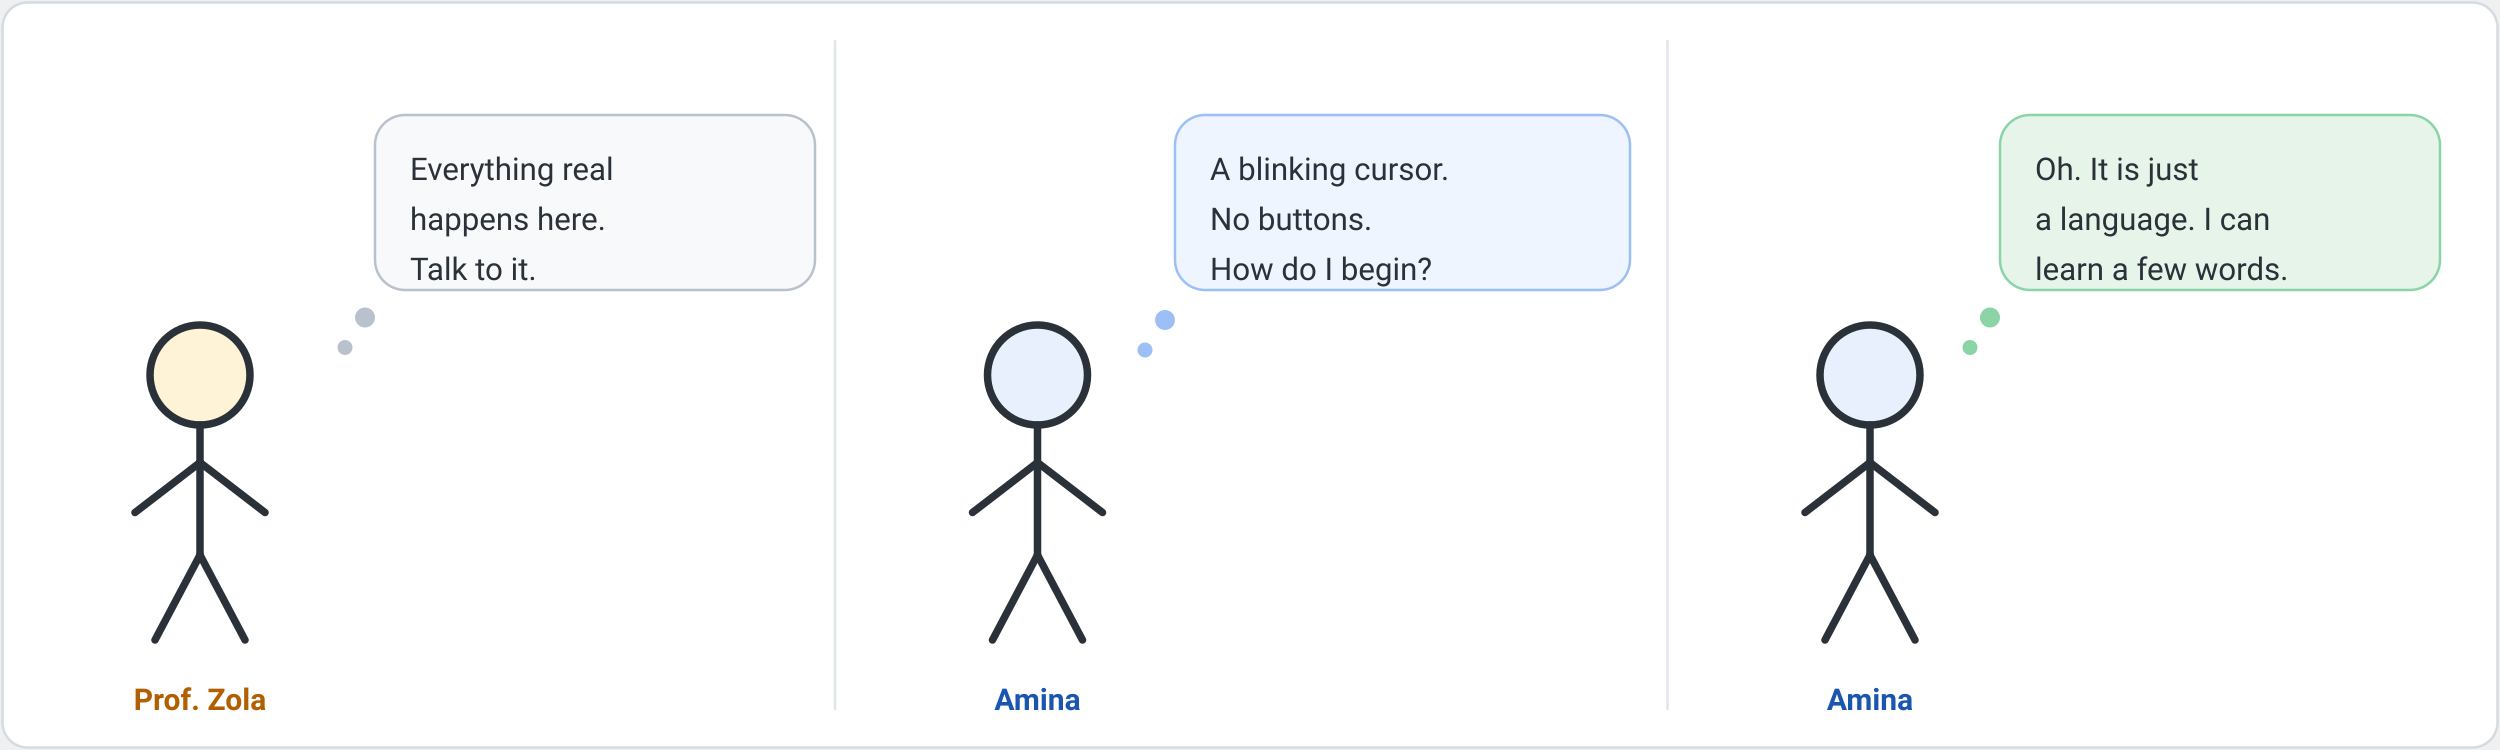
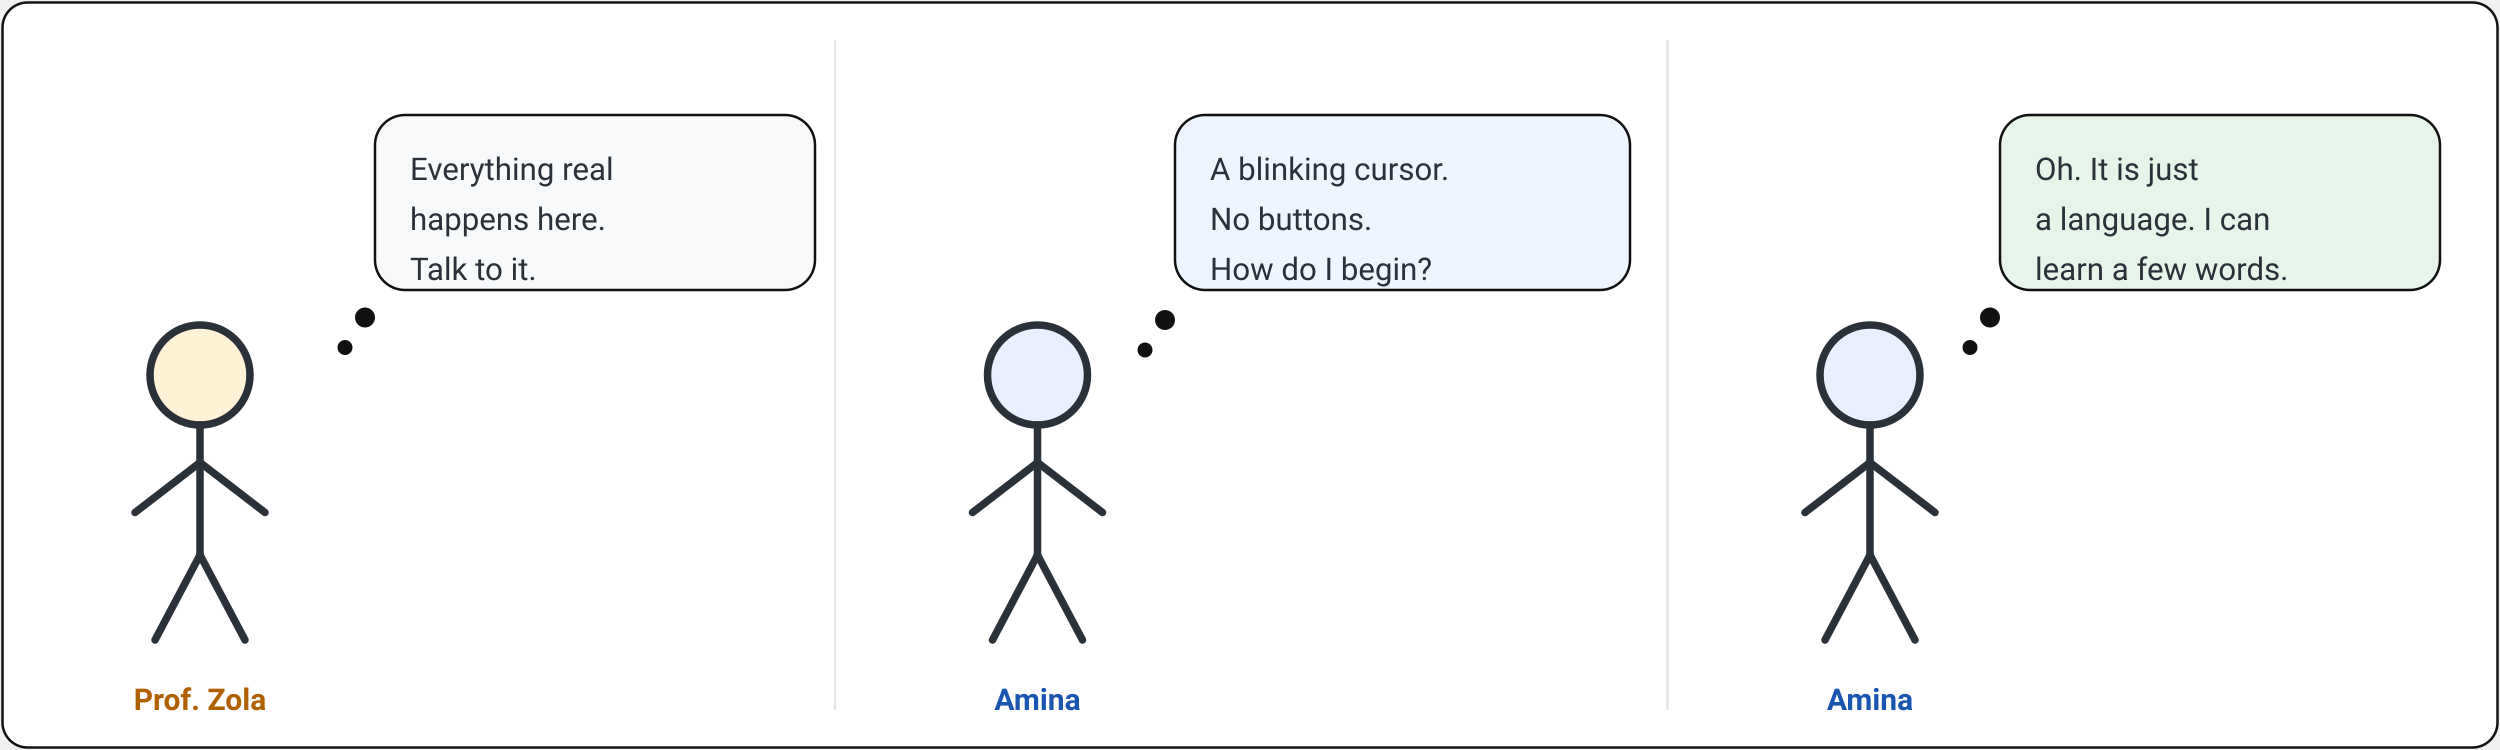
<svg xmlns="http://www.w3.org/2000/svg" viewBox="0 0 1000 300" font-family="-apple-system, Segoe UI, Roboto, Helvetica, Arial, sans-serif" role="img" aria-label="Three-panel comic. Prof. Zola says everything real happens in the terminal, learn to talk to it. Amina sees only a blinking cursor and wonders how to begin. She realises it is just a language she can learn.">
-   <rect x="1" y="1" width="998" height="298" rx="10" fill="#ffffff" stroke="#d5dbe2" />
+   <rect x="1" y="1" width="998" height="298" rx="10" fill="#ffffff" stroke="#111111" />
  <line x1="334" y1="16" x2="334" y2="284" stroke="#e2e6ea" />
  <line x1="667" y1="16" x2="667" y2="284" stroke="#e2e6ea" />
  <g stroke="#2b3138" stroke-width="3" fill="none" stroke-linecap="round">
    <circle cx="80" cy="150" r="20" fill="#fef3d6" />
    <line x1="80" y1="170" x2="80" y2="222" />
    <line x1="80" y1="185" x2="54" y2="205" />
    <line x1="80" y1="185" x2="106" y2="205" />
    <line x1="80" y1="222" x2="62" y2="256" />
    <line x1="80" y1="222" x2="98" y2="256" />
  </g>
  <text x="80" y="284" text-anchor="middle" font-size="12" font-weight="700" fill="#b06000">Prof. Zola</text>
  <g>
-     <rect x="150" y="46" width="176" height="70" rx="12" fill="#f7f9fb" stroke="#b9c2cc" />
-     <circle cx="146" cy="127" r="4" fill="#b9c2cc" />
-     <circle cx="138" cy="139" r="3" fill="#b9c2cc" />
+     <rect x="150" y="46" width="176" height="70" rx="12" fill="#f7f9fb" stroke="#111111" />
+     <circle cx="146" cy="127" r="4" fill="#111111" />
+     <circle cx="138" cy="139" r="3" fill="#111111" />
    <text x="164" y="72" font-size="12.5" fill="#2b3138">Everything real</text>
    <text x="164" y="92" font-size="12.5" fill="#2b3138">happens here.</text>
    <text x="164" y="112" font-size="12.5" fill="#2b3138">Talk to it.</text>
  </g>
  <g stroke="#2b3138" stroke-width="3" fill="none" stroke-linecap="round">
    <circle cx="415" cy="150" r="20" fill="#e8f0fe" />
    <line x1="415" y1="170" x2="415" y2="222" />
    <line x1="415" y1="185" x2="389" y2="205" />
    <line x1="415" y1="185" x2="441" y2="205" />
    <line x1="415" y1="222" x2="397" y2="256" />
    <line x1="415" y1="222" x2="433" y2="256" />
  </g>
  <text x="415" y="284" text-anchor="middle" font-size="12" font-weight="700" fill="#1a56b0">Amina</text>
  <g>
-     <rect x="470" y="46" width="182" height="70" rx="12" fill="#eef5ff" stroke="#9cc0f5" />
-     <circle cx="466" cy="128" r="4" fill="#9cc0f5" />
-     <circle cx="458" cy="140" r="3" fill="#9cc0f5" />
+     <rect x="470" y="46" width="182" height="70" rx="12" fill="#eef5ff" stroke="#111111" />
+     <circle cx="466" cy="128" r="4" fill="#111111" />
+     <circle cx="458" cy="140" r="3" fill="#111111" />
    <text x="484" y="72" font-size="12.5" fill="#2b3138">A blinking cursor.</text>
    <text x="484" y="92" font-size="12.5" fill="#2b3138">No buttons.</text>
    <text x="484" y="112" font-size="12.5" fill="#2b3138">How do I begin?</text>
  </g>
  <g stroke="#2b3138" stroke-width="3" fill="none" stroke-linecap="round">
    <circle cx="748" cy="150" r="20" fill="#e8f0fe" />
    <line x1="748" y1="170" x2="748" y2="222" />
    <line x1="748" y1="185" x2="722" y2="205" />
    <line x1="748" y1="185" x2="774" y2="205" />
    <line x1="748" y1="222" x2="730" y2="256" />
    <line x1="748" y1="222" x2="766" y2="256" />
  </g>
  <text x="748" y="284" text-anchor="middle" font-size="12" font-weight="700" fill="#1a56b0">Amina</text>
  <g>
-     <rect x="800" y="46" width="176" height="70" rx="12" fill="#e6f4ea" stroke="#8bd4a6" />
-     <circle cx="796" cy="127" r="4" fill="#8bd4a6" />
-     <circle cx="788" cy="139" r="3" fill="#8bd4a6" />
+     <rect x="800" y="46" width="176" height="70" rx="12" fill="#e6f4ea" stroke="#111111" />
+     <circle cx="796" cy="127" r="4" fill="#111111" />
+     <circle cx="788" cy="139" r="3" fill="#111111" />
    <text x="814" y="72" font-size="12.5" fill="#2b3138">Oh. It is just</text>
    <text x="814" y="92" font-size="12.5" fill="#2b3138">a language. I can</text>
    <text x="814" y="112" font-size="12.5" fill="#2b3138">learn a few words.</text>
  </g>
</svg>
